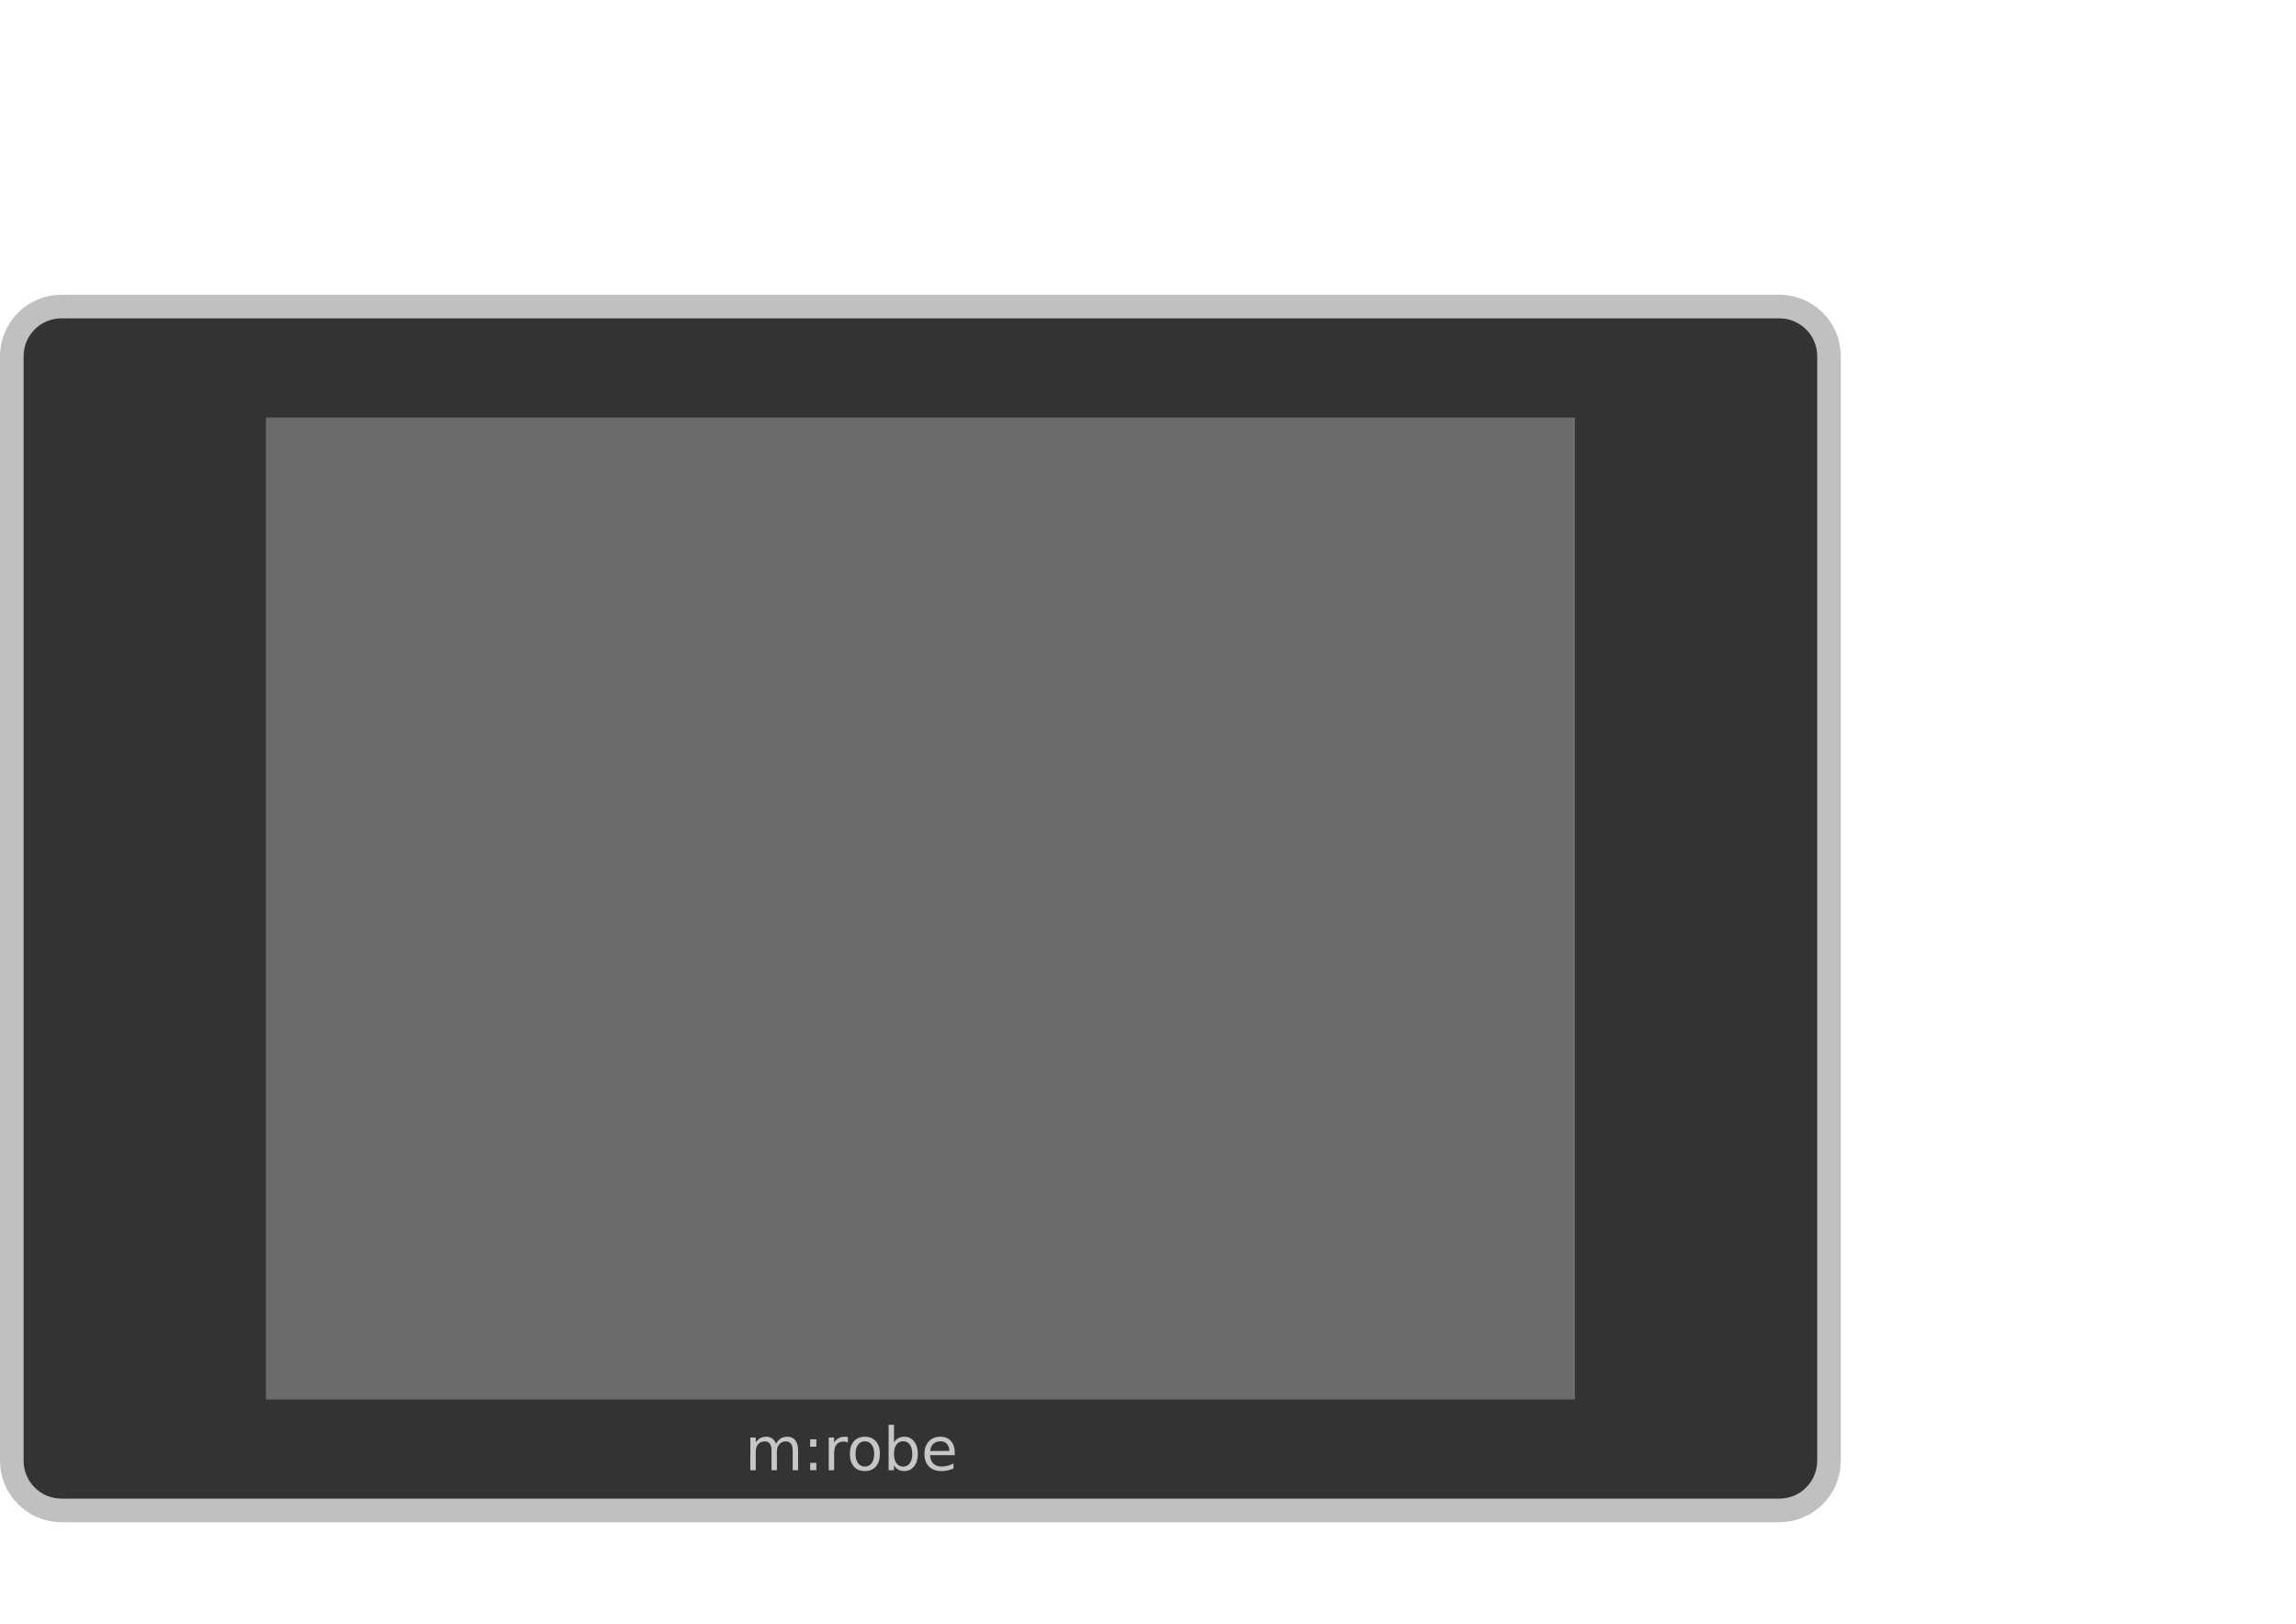
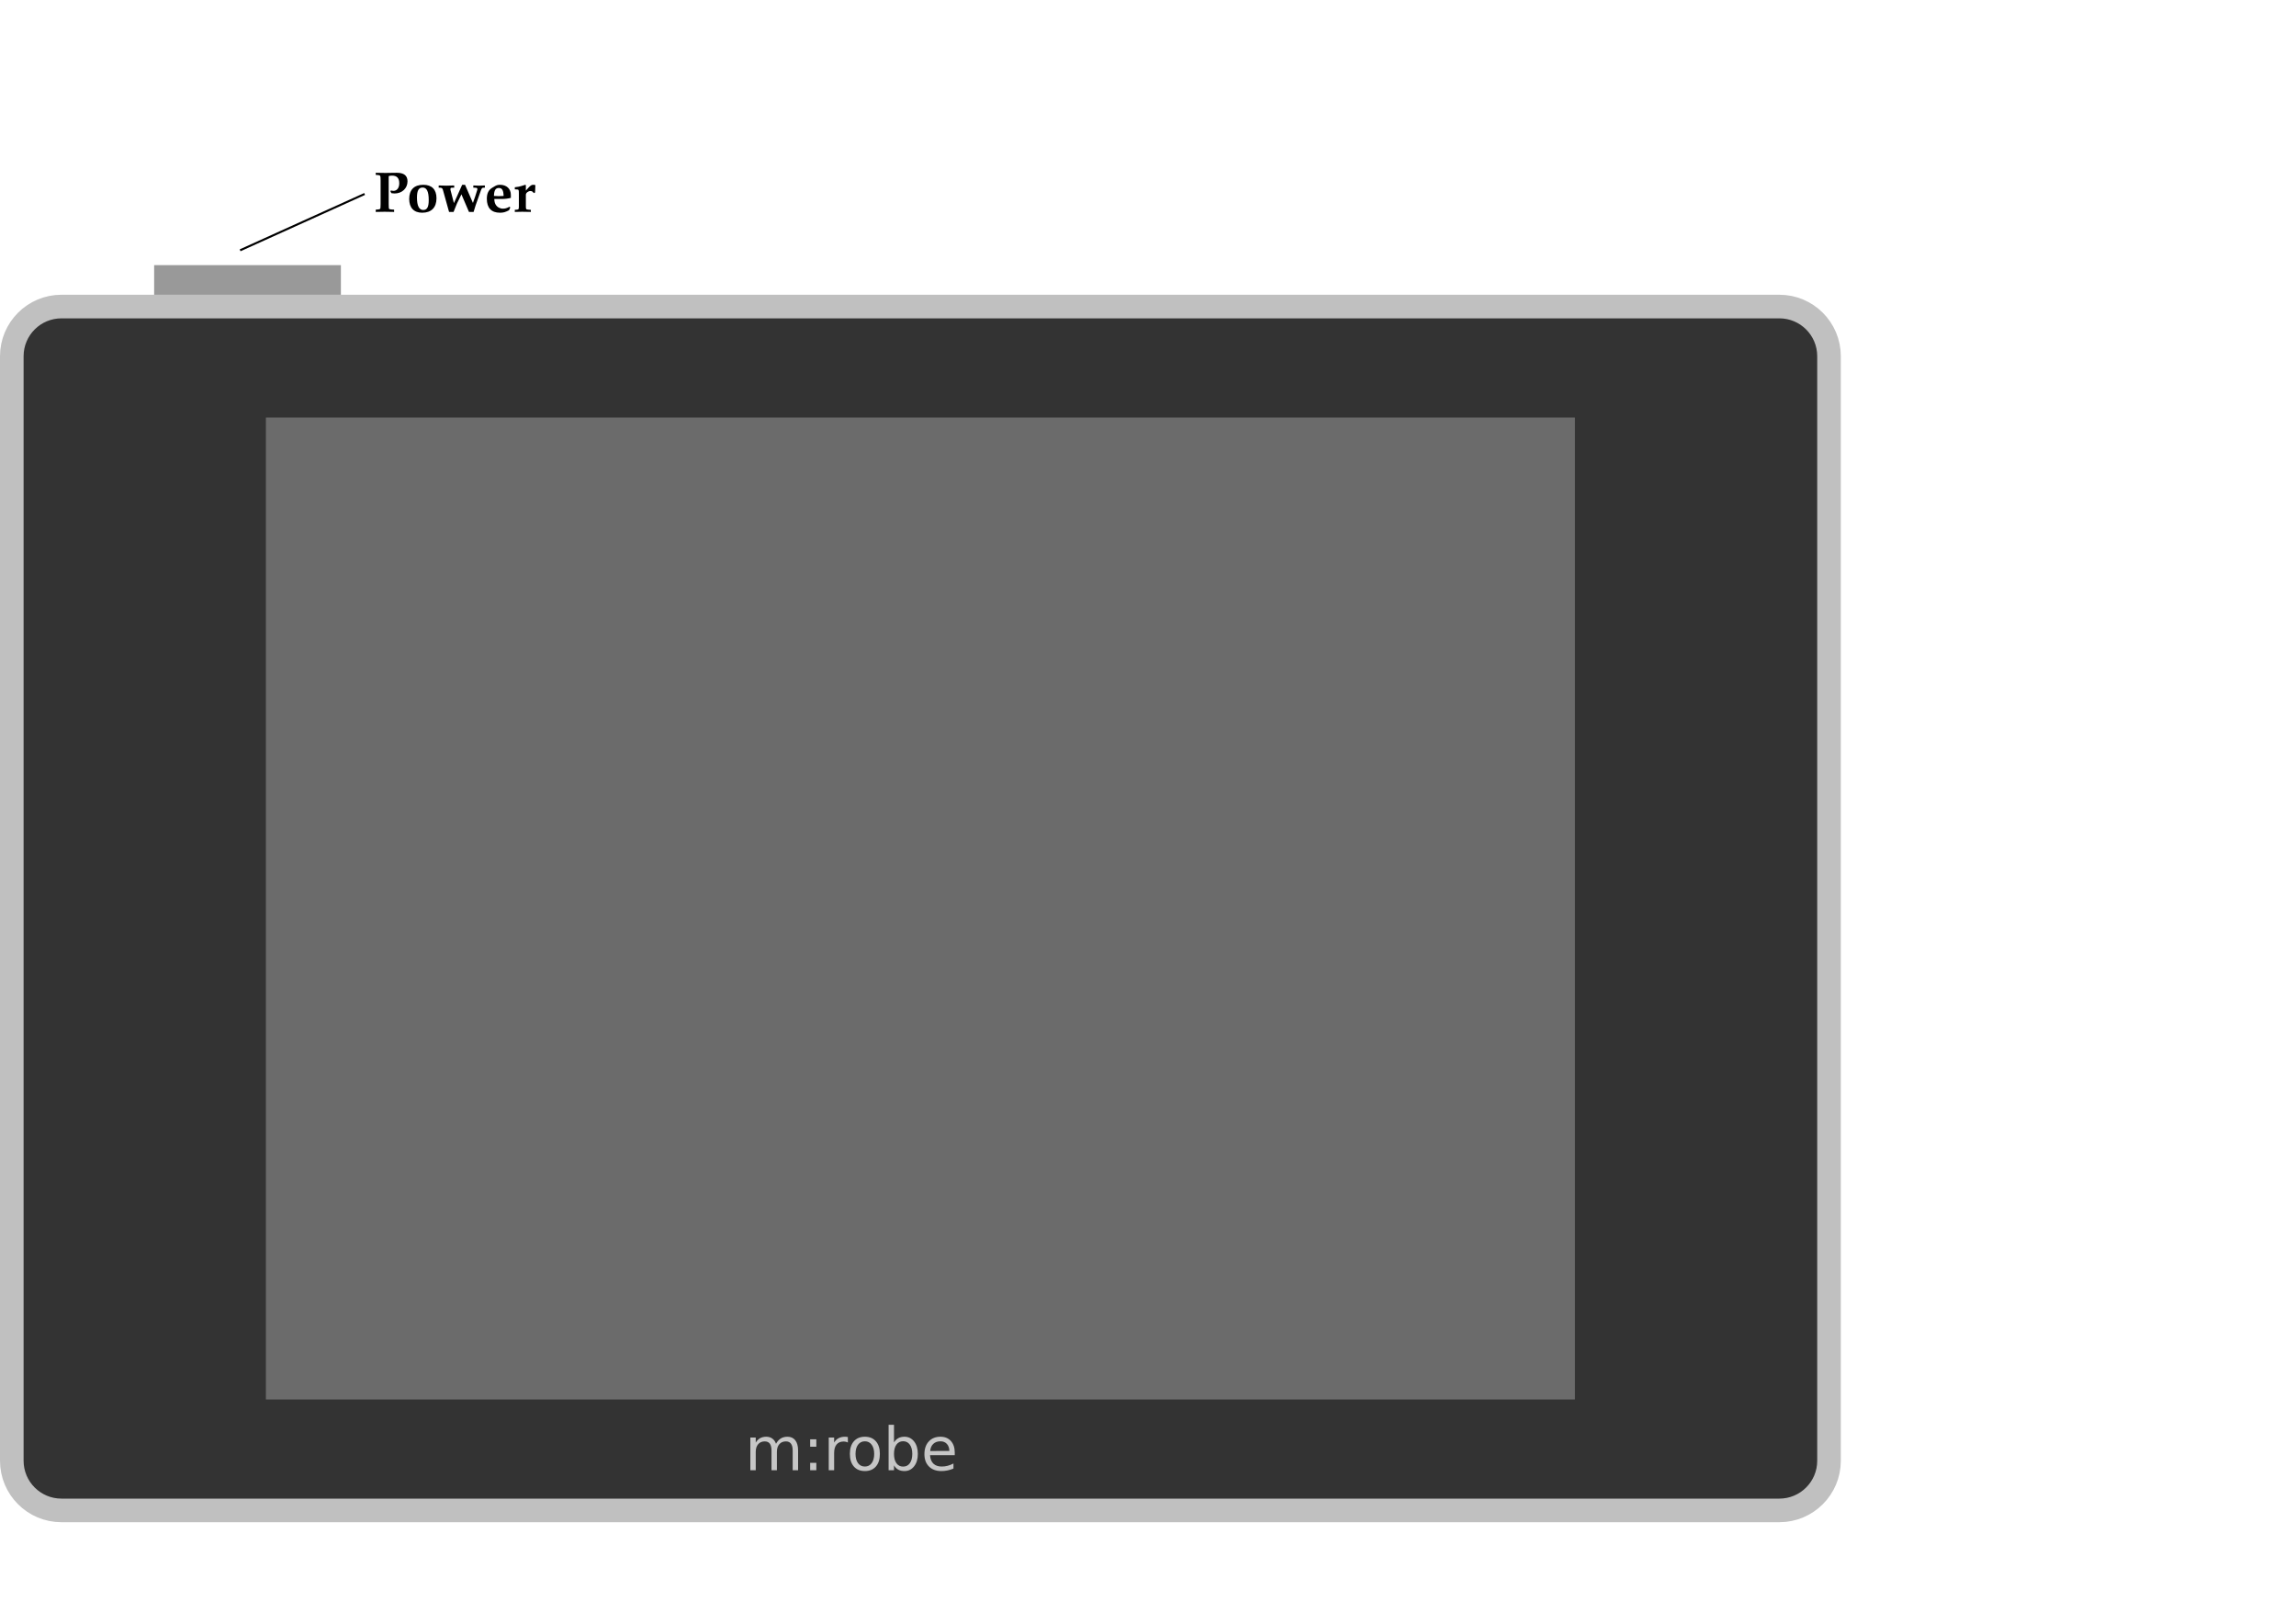
<svg xmlns="http://www.w3.org/2000/svg" width="297mm" height="210mm" id="svg3184">
  <defs id="defs3186">
    </defs>
  <g id="layer1">
    <rect style="fill:#333333;fill-opacity:1;stroke:#c0c0c0;stroke-width:11.538;stroke-linecap:round;stroke-linejoin:round;stroke-miterlimit:4;stroke-dasharray:none;stroke-opacity:1" id="rect2383" width="888.443" height="588.481" x="5.769" y="149.844" ry="24.286" rx="24.286" />
    <text xml:space="preserve" style="font-size:41.766px;font-style:normal;font-weight:normal;fill:#c6c6c6;fill-opacity:1;stroke:none;stroke-width:1px;stroke-linecap:butt;stroke-linejoin:miter;stroke-opacity:1;font-family:Bitstream Vera Sans" x="449.45" y="718.681" id="text2385">
      <tspan id="tspan2387" x="449.45" y="718.681" style="font-size:29.236px;text-align:center;text-anchor:middle;fill:#c6c6c6;fill-opacity:1">m:robe</tspan>
    </text>
    <rect style="fill:#6b6b6b;fill-opacity:1;stroke:none;stroke-width:0.7;stroke-linecap:round;stroke-linejoin:miter;stroke-miterlimit:4;stroke-dasharray:none;stroke-opacity:1" id="rect3191" width="640" height="480" x="130" y="204.094" />
+     <text xml:space="preserve" style="font-size:40px;font-style:normal;font-variant:normal;font-weight:bold;font-stretch:normal;line-height:100%;fill:#000000;fill-opacity:1;stroke:none;stroke-width:1px;stroke-linecap:butt;stroke-linejoin:miter;stroke-opacity:1;font-family:URW Palladio L;-inkscape-font-specification:URW Palladio L Medium" x="182.609" y="103.515" id="text2391">
+       <tspan id="tspan2393" x="182.609" y="103.515" style="font-size:28px;font-style:normal;font-variant:normal;font-weight:bold;font-stretch:normal;text-align:start;line-height:100%;writing-mode:lr-tb;text-anchor:start;font-family:URW Palladio L;-inkscape-font-specification:URW Palladio L Medium">Power</tspan>
+     </text>
+     <rect style="fill:#999999;fill-opacity:1;stroke:none;stroke-width:3.744;stroke-linecap:round;stroke-linejoin:round;stroke-miterlimit:4;stroke-dasharray:none;stroke-opacity:1" id="rect2395" width="91.304" height="14.493" x="75.362" y="129.602" />
+     <path style="fill:none;fill-rule:evenodd;stroke:#000000;stroke-width:1px;stroke-linecap:butt;stroke-linejoin:miter;stroke-opacity:1;display:inline" d="M 117.391,122.355 L 178.261,94.819" id="path3167" />
  </g>
</svg>
